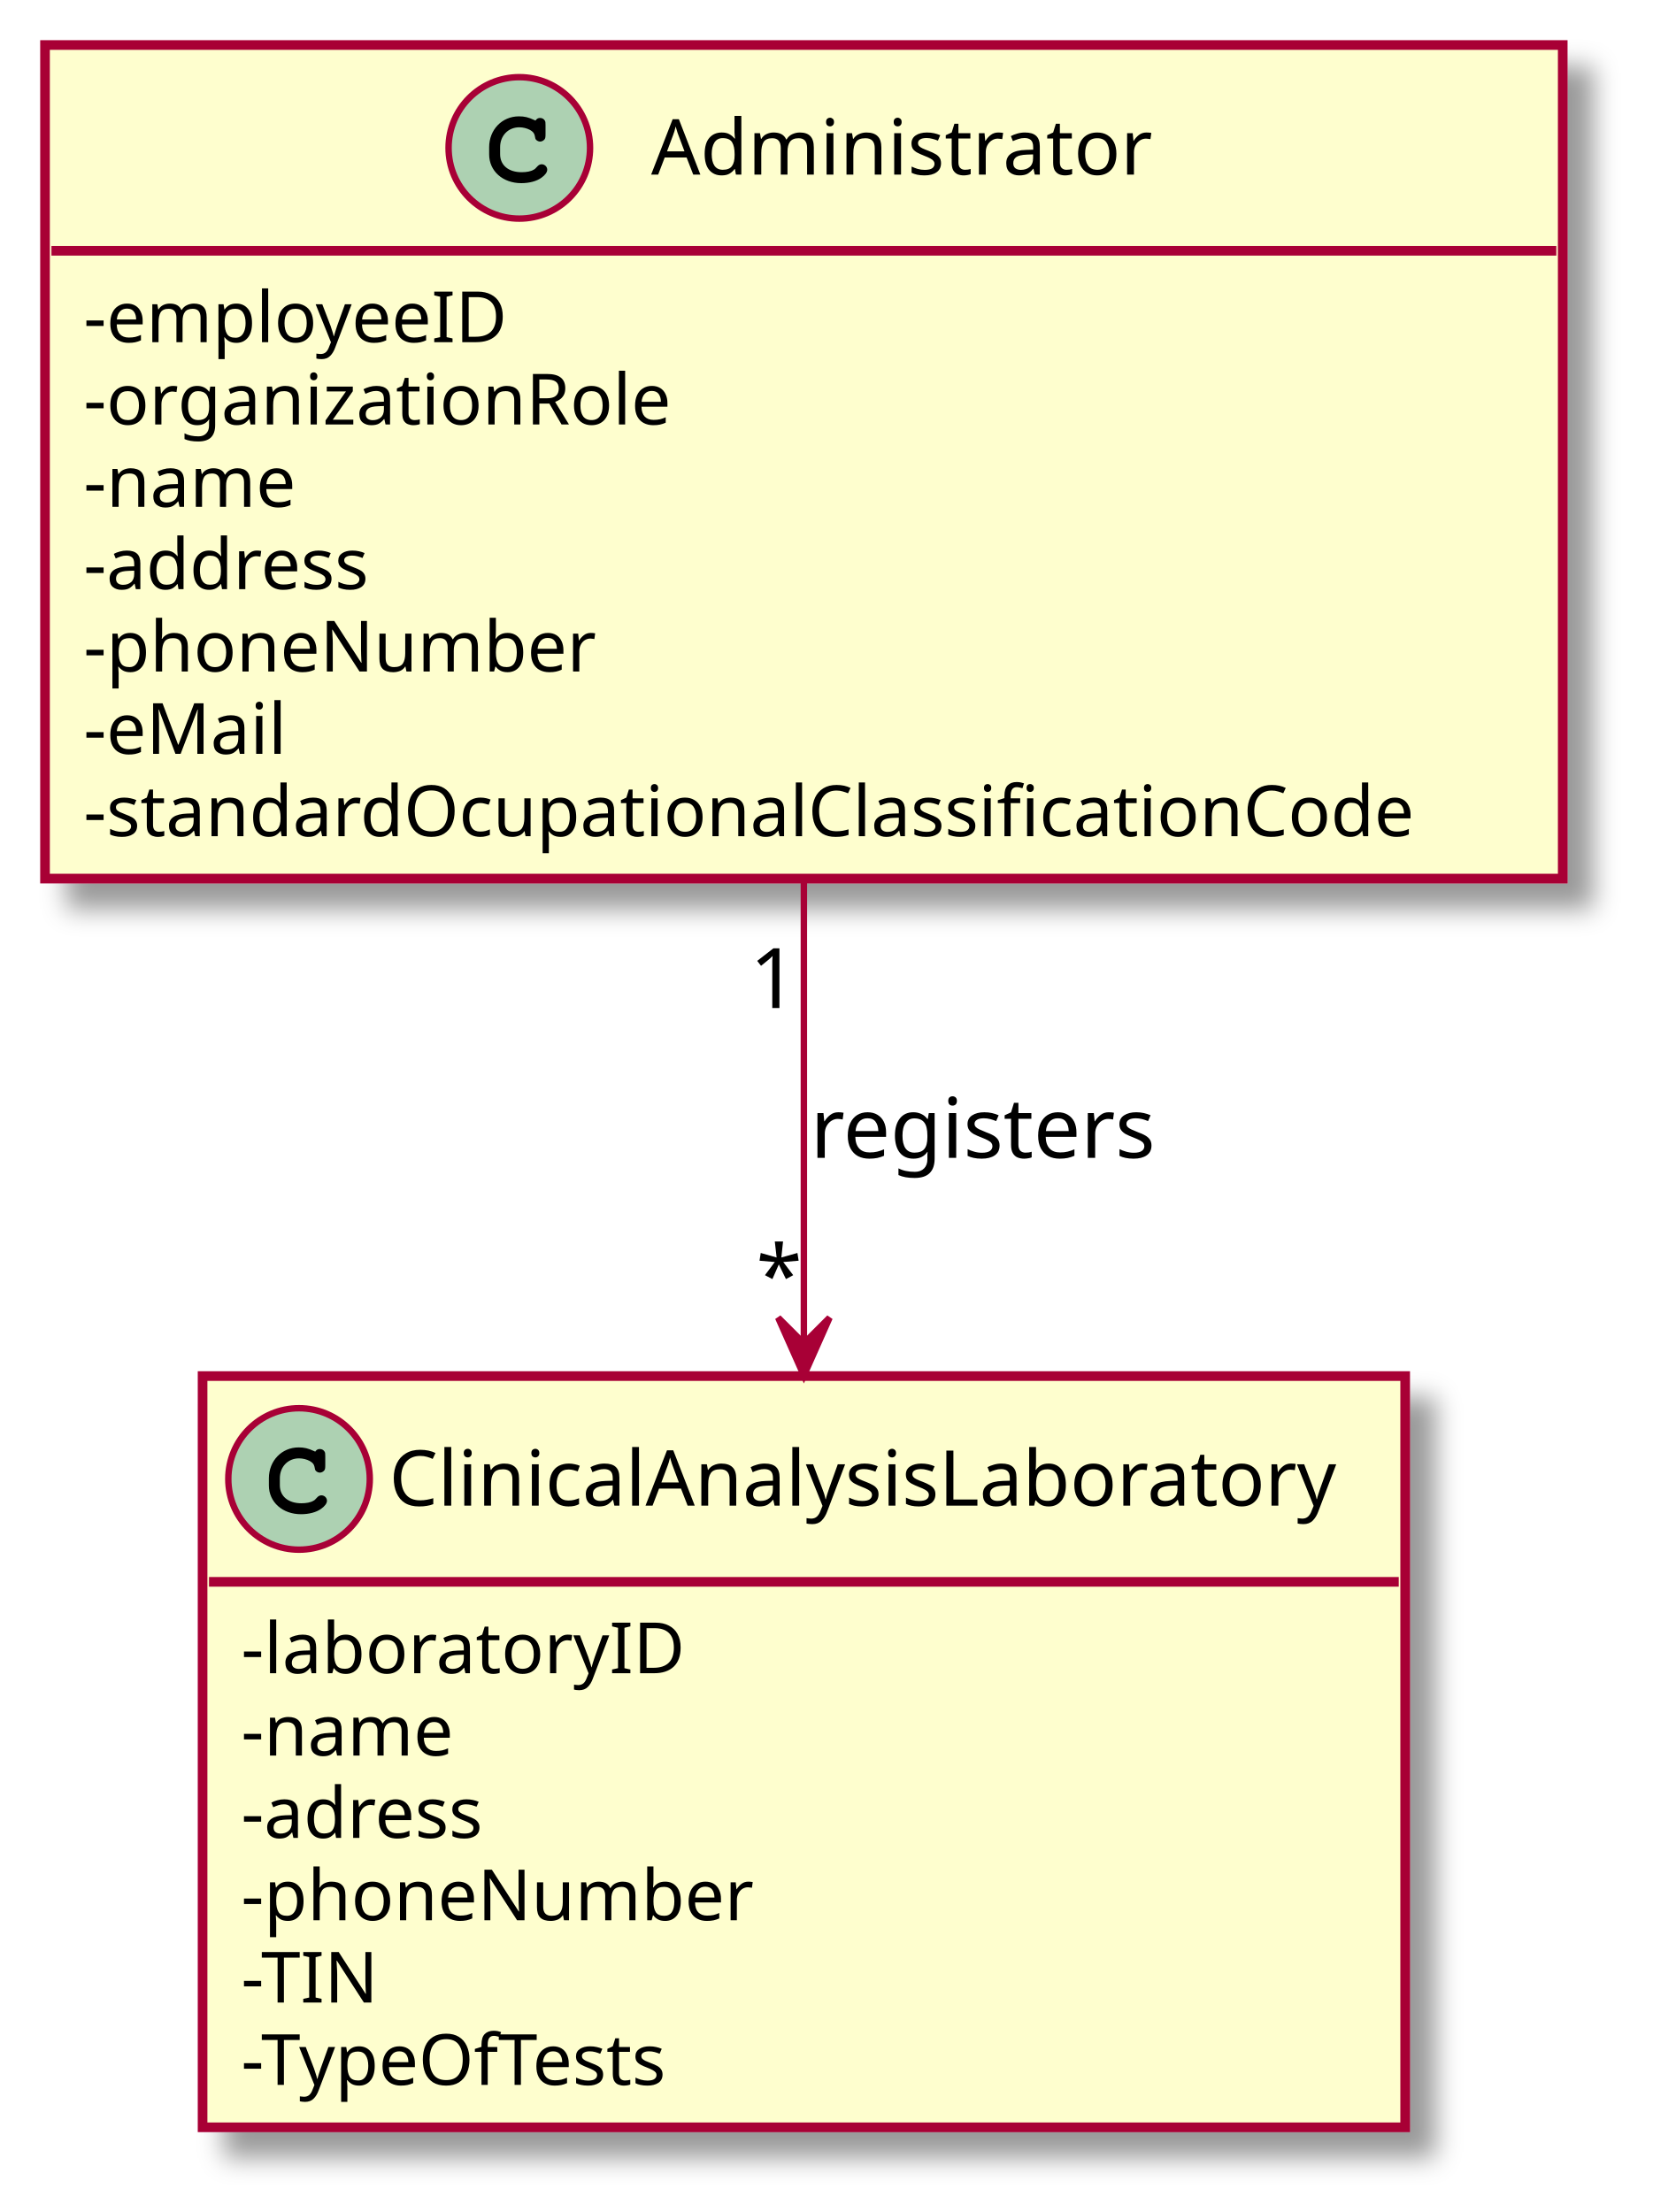
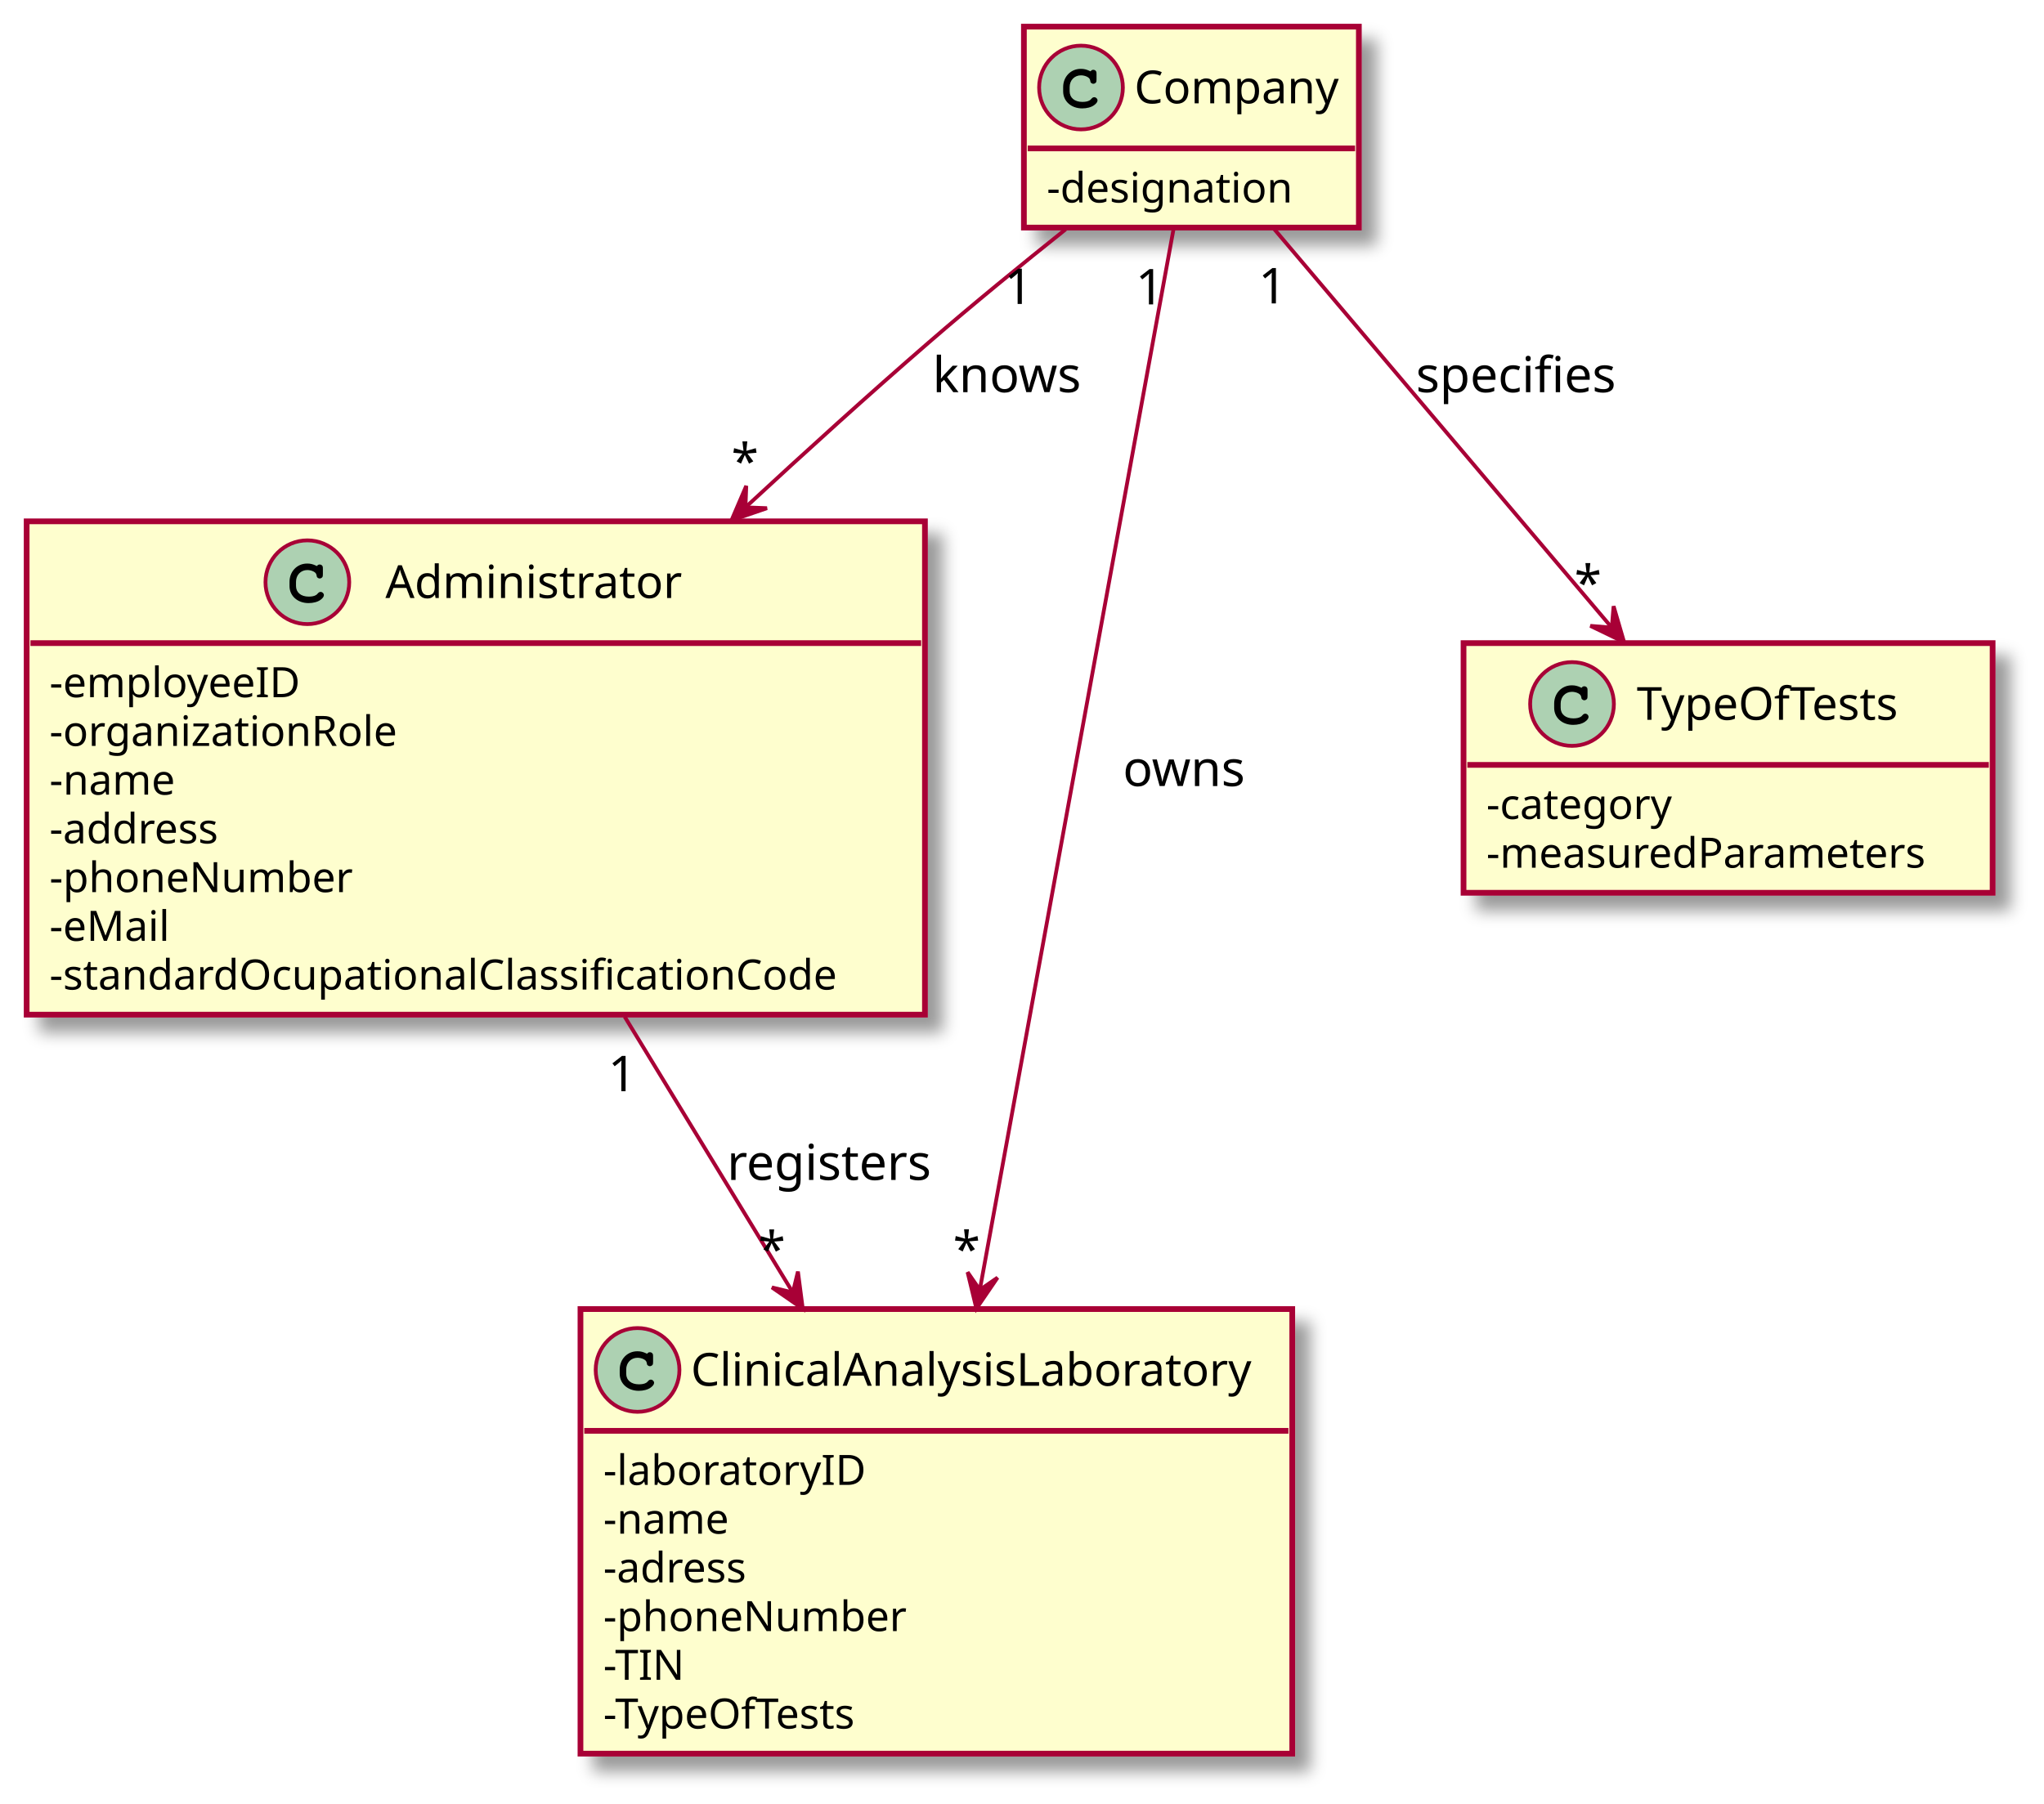
- <svg xmlns="http://www.w3.org/2000/svg" contentScriptType="application/ecmascript" contentStyleType="text/css" height="344px" preserveAspectRatio="none" style="width:257px;height:344px;" version="1.1" viewBox="0 0 257 344" width="257px" zoomAndPan="magnify">
+ <svg xmlns="http://www.w3.org/2000/svg" contentScriptType="application/ecmascript" contentStyleType="text/css" height="474px" preserveAspectRatio="none" style="width:537px;height:474px;background:#FFFFFF;" version="1.1" viewBox="0 0 537 474" width="537px" zoomAndPan="magnify">
  <defs>
-     <filter height="300%" id="fcl22dfyri1zb" width="300%" x="-1" y="-1">
+     <filter height="300%" id="f1b8317bwn0g03" width="300%" x="-1" y="-1">
      <feGaussianBlur result="blurOut" stdDeviation="2.0" />
      <feColorMatrix in="blurOut" result="blurOut2" type="matrix" values="0 0 0 0 0 0 0 0 0 0 0 0 0 0 0 0 0 0 .4 0" />
      <feOffset dx="4.0" dy="4.0" in="blurOut2" result="blurOut3" />
      <feBlend in="SourceGraphic" in2="blurOut3" mode="normal" />
    </filter>
  </defs>
  <g>
-     <rect codeLine="5" fill="#FEFECE" filter="url(#fcl22dfyri1zb)" height="129.633" id="Administrator" style="stroke:#A80036;stroke-width:1.5;" width="236" x="7" y="7" />
-     <ellipse cx="80.75" cy="23" fill="#ADD1B2" rx="11" ry="11" style="stroke:#A80036;stroke-width:1.0;" />
-     <path d="M83.094,18.672 C82.156,18.234 81.562,18.094 80.688,18.094 C78.062,18.094 76.062,20.172 76.062,22.891 L76.062,24.016 C76.062,26.594 78.172,28.484 81.062,28.484 C82.281,28.484 83.438,28.188 84.188,27.641 C84.766,27.234 85.094,26.781 85.094,26.391 C85.094,25.938 84.703,25.547 84.234,25.547 C84.016,25.547 83.812,25.625 83.625,25.812 C83.172,26.297 83.172,26.297 82.984,26.391 C82.562,26.656 81.875,26.781 81.109,26.781 C79.062,26.781 77.766,25.688 77.766,23.984 L77.766,22.891 C77.766,21.109 79.016,19.797 80.75,19.797 C81.328,19.797 81.938,19.953 82.406,20.203 C82.891,20.484 83.062,20.703 83.156,21.109 C83.219,21.516 83.25,21.641 83.391,21.766 C83.531,21.906 83.766,22.016 83.984,22.016 C84.25,22.016 84.516,21.875 84.688,21.656 C84.797,21.5 84.828,21.312 84.828,20.891 L84.828,19.469 C84.828,19.031 84.812,18.906 84.719,18.75 C84.562,18.484 84.281,18.344 83.984,18.344 C83.688,18.344 83.484,18.438 83.266,18.75 L83.094,18.672 Z " fill="#000000" />
-     <text fill="#000000" font-family="sans-serif" font-size="12" lengthAdjust="spacing" textLength="80" x="101.25" y="27.154">Administrator</text>
-     <line style="stroke:#A80036;stroke-width:1.5;" x1="8" x2="242" y1="39" y2="39" />
-     <text fill="#000000" font-family="sans-serif" font-size="11" lengthAdjust="spacing" textLength="75" x="13" y="53.21">-employeeID</text>
-     <text fill="#000000" font-family="sans-serif" font-size="11" lengthAdjust="spacing" textLength="99" x="13" y="66.015">-organizationRole</text>
-     <text fill="#000000" font-family="sans-serif" font-size="11" lengthAdjust="spacing" textLength="37" x="13" y="78.82">-name</text>
-     <text fill="#000000" font-family="sans-serif" font-size="11" lengthAdjust="spacing" textLength="49" x="13" y="91.624">-address</text>
-     <text fill="#000000" font-family="sans-serif" font-size="11" lengthAdjust="spacing" textLength="85" x="13" y="104.429">-phoneNumber</text>
-     <text fill="#000000" font-family="sans-serif" font-size="11" lengthAdjust="spacing" textLength="34" x="13" y="117.234">-eMail</text>
-     <text fill="#000000" font-family="sans-serif" font-size="11" lengthAdjust="spacing" textLength="224" x="13" y="130.039">-standardOcupationalClassificationCode</text>
-     <rect codeLine="15" fill="#FEFECE" filter="url(#fcl22dfyri1zb)" height="116.828" id="ClinicalAnalysisLaboratory" style="stroke:#A80036;stroke-width:1.5;" width="187" x="31.5" y="214" />
-     <ellipse cx="46.5" cy="230" fill="#ADD1B2" rx="11" ry="11" style="stroke:#A80036;stroke-width:1.0;" />
-     <path d="M48.844,225.672 C47.906,225.234 47.312,225.094 46.438,225.094 C43.812,225.094 41.812,227.172 41.812,229.891 L41.812,231.016 C41.812,233.594 43.922,235.484 46.812,235.484 C48.031,235.484 49.188,235.188 49.938,234.641 C50.516,234.234 50.844,233.781 50.844,233.391 C50.844,232.938 50.453,232.547 49.984,232.547 C49.766,232.547 49.562,232.625 49.375,232.812 C48.922,233.297 48.922,233.297 48.734,233.391 C48.312,233.656 47.625,233.781 46.859,233.781 C44.812,233.781 43.516,232.688 43.516,230.984 L43.516,229.891 C43.516,228.109 44.766,226.797 46.5,226.797 C47.078,226.797 47.688,226.953 48.156,227.203 C48.641,227.484 48.812,227.703 48.906,228.109 C48.969,228.516 49,228.641 49.141,228.766 C49.281,228.906 49.516,229.016 49.734,229.016 C50,229.016 50.266,228.875 50.438,228.656 C50.547,228.5 50.578,228.312 50.578,227.891 L50.578,226.469 C50.578,226.031 50.562,225.906 50.469,225.75 C50.312,225.484 50.031,225.344 49.734,225.344 C49.438,225.344 49.234,225.438 49.016,225.75 L48.844,225.672 Z " fill="#000000" />
-     <text fill="#000000" font-family="sans-serif" font-size="12" lengthAdjust="spacing" textLength="155" x="60.5" y="234.154">ClinicalAnalysisLaboratory</text>
-     <line style="stroke:#A80036;stroke-width:1.5;" x1="32.5" x2="217.5" y1="246" y2="246" />
-     <text fill="#000000" font-family="sans-serif" font-size="11" lengthAdjust="spacing" textLength="73" x="37.5" y="260.21">-laboratoryID</text>
-     <text fill="#000000" font-family="sans-serif" font-size="11" lengthAdjust="spacing" textLength="37" x="37.5" y="273.015">-name</text>
-     <text fill="#000000" font-family="sans-serif" font-size="11" lengthAdjust="spacing" textLength="42" x="37.5" y="285.82">-adress</text>
-     <text fill="#000000" font-family="sans-serif" font-size="11" lengthAdjust="spacing" textLength="85" x="37.5" y="298.625">-phoneNumber</text>
-     <text fill="#000000" font-family="sans-serif" font-size="11" lengthAdjust="spacing" textLength="22" x="37.5" y="311.429">-TIN</text>
-     <text fill="#000000" font-family="sans-serif" font-size="11" lengthAdjust="spacing" textLength="77" x="37.5" y="324.234">-TypeOfTests</text>
-     <path codeLine="25" d="M125,137.173 C125,160.13 125,185.96 125,208.792 " fill="none" id="Administrator-to-ClinicalAnalysisLaboratory" style="stroke:#A80036;stroke-width:1.0;" />
-     <polygon fill="#A80036" points="125,213.918,129,204.918,125,208.918,121,204.918,125,213.918" style="stroke:#A80036;stroke-width:1.0;" />
-     <text fill="#000000" font-family="sans-serif" font-size="13" lengthAdjust="spacing" textLength="56" x="126" y="180.067">registers</text>
-     <text fill="#000000" font-family="sans-serif" font-size="13" lengthAdjust="spacing" textLength="8" x="116.588" y="156.76">1</text>
-     <text fill="#000000" font-family="sans-serif" font-size="13" lengthAdjust="spacing" textLength="7" x="117.573" y="202.95">*</text>
+     <rect codeLine="5" fill="#FEFECE" filter="url(#f1b8317bwn0g03)" height="129.633" id="Administrator" style="stroke:#A80036;stroke-width:1.5;" width="236" x="7" y="137" />
+     <ellipse cx="80.75" cy="153" fill="#ADD1B2" rx="11" ry="11" style="stroke:#A80036;stroke-width:1.0;" />
+     <path d="M83.094,148.672 C82.156,148.234 81.562,148.094 80.688,148.094 C78.062,148.094 76.062,150.172 76.062,152.891 L76.062,154.016 C76.062,156.594 78.172,158.484 81.062,158.484 C82.281,158.484 83.438,158.188 84.188,157.641 C84.766,157.234 85.094,156.781 85.094,156.391 C85.094,155.938 84.703,155.547 84.234,155.547 C84.016,155.547 83.812,155.625 83.625,155.812 C83.172,156.297 83.172,156.297 82.984,156.391 C82.562,156.656 81.875,156.781 81.109,156.781 C79.062,156.781 77.766,155.688 77.766,153.984 L77.766,152.891 C77.766,151.109 79.016,149.797 80.75,149.797 C81.328,149.797 81.938,149.953 82.406,150.203 C82.891,150.484 83.062,150.703 83.156,151.109 C83.219,151.516 83.25,151.641 83.391,151.766 C83.531,151.906 83.766,152.016 83.984,152.016 C84.25,152.016 84.516,151.875 84.688,151.656 C84.797,151.5 84.828,151.312 84.828,150.891 L84.828,149.469 C84.828,149.031 84.812,148.906 84.719,148.75 C84.562,148.484 84.281,148.344 83.984,148.344 C83.688,148.344 83.484,148.438 83.266,148.75 L83.094,148.672 Z " fill="#000000" />
+     <text fill="#000000" font-family="sans-serif" font-size="12" lengthAdjust="spacing" textLength="80" x="101.25" y="157.154">Administrator</text>
+     <line style="stroke:#A80036;stroke-width:1.5;" x1="8" x2="242" y1="169" y2="169" />
+     <text fill="#000000" font-family="sans-serif" font-size="11" lengthAdjust="spacing" textLength="75" x="13" y="183.21">-employeeID</text>
+     <text fill="#000000" font-family="sans-serif" font-size="11" lengthAdjust="spacing" textLength="99" x="13" y="196.015">-organizationRole</text>
+     <text fill="#000000" font-family="sans-serif" font-size="11" lengthAdjust="spacing" textLength="37" x="13" y="208.82">-name</text>
+     <text fill="#000000" font-family="sans-serif" font-size="11" lengthAdjust="spacing" textLength="49" x="13" y="221.625">-address</text>
+     <text fill="#000000" font-family="sans-serif" font-size="11" lengthAdjust="spacing" textLength="85" x="13" y="234.429">-phoneNumber</text>
+     <text fill="#000000" font-family="sans-serif" font-size="11" lengthAdjust="spacing" textLength="34" x="13" y="247.234">-eMail</text>
+     <text fill="#000000" font-family="sans-serif" font-size="11" lengthAdjust="spacing" textLength="224" x="13" y="260.039">-standardOcupationalClassificationCode</text>
+     <rect codeLine="15" fill="#FEFECE" filter="url(#f1b8317bwn0g03)" height="116.828" id="ClinicalAnalysisLaboratory" style="stroke:#A80036;stroke-width:1.5;" width="187" x="152.5" y="344" />
+     <ellipse cx="167.5" cy="360" fill="#ADD1B2" rx="11" ry="11" style="stroke:#A80036;stroke-width:1.0;" />
+     <path d="M169.844,355.672 C168.906,355.234 168.312,355.094 167.438,355.094 C164.812,355.094 162.812,357.172 162.812,359.891 L162.812,361.016 C162.812,363.594 164.922,365.484 167.812,365.484 C169.031,365.484 170.188,365.188 170.938,364.641 C171.516,364.234 171.844,363.781 171.844,363.391 C171.844,362.938 171.453,362.547 170.984,362.547 C170.766,362.547 170.562,362.625 170.375,362.812 C169.922,363.297 169.922,363.297 169.734,363.391 C169.312,363.656 168.625,363.781 167.859,363.781 C165.812,363.781 164.516,362.688 164.516,360.984 L164.516,359.891 C164.516,358.109 165.766,356.797 167.5,356.797 C168.078,356.797 168.688,356.953 169.156,357.203 C169.641,357.484 169.812,357.703 169.906,358.109 C169.969,358.516 170,358.641 170.141,358.766 C170.281,358.906 170.516,359.016 170.734,359.016 C171,359.016 171.266,358.875 171.438,358.656 C171.547,358.5 171.578,358.312 171.578,357.891 L171.578,356.469 C171.578,356.031 171.562,355.906 171.469,355.75 C171.312,355.484 171.031,355.344 170.734,355.344 C170.438,355.344 170.234,355.438 170.016,355.75 L169.844,355.672 Z " fill="#000000" />
+     <text fill="#000000" font-family="sans-serif" font-size="12" lengthAdjust="spacing" textLength="155" x="181.5" y="364.154">ClinicalAnalysisLaboratory</text>
+     <line style="stroke:#A80036;stroke-width:1.5;" x1="153.5" x2="338.5" y1="376" y2="376" />
+     <text fill="#000000" font-family="sans-serif" font-size="11" lengthAdjust="spacing" textLength="73" x="158.5" y="390.21">-laboratoryID</text>
+     <text fill="#000000" font-family="sans-serif" font-size="11" lengthAdjust="spacing" textLength="37" x="158.5" y="403.015">-name</text>
+     <text fill="#000000" font-family="sans-serif" font-size="11" lengthAdjust="spacing" textLength="42" x="158.5" y="415.82">-adress</text>
+     <text fill="#000000" font-family="sans-serif" font-size="11" lengthAdjust="spacing" textLength="85" x="158.5" y="428.625">-phoneNumber</text>
+     <text fill="#000000" font-family="sans-serif" font-size="11" lengthAdjust="spacing" textLength="22" x="158.5" y="441.429">-TIN</text>
+     <text fill="#000000" font-family="sans-serif" font-size="11" lengthAdjust="spacing" textLength="77" x="158.5" y="454.234">-TypeOfTests</text>
+     <rect codeLine="24" fill="#FEFECE" filter="url(#f1b8317bwn0g03)" height="52.805" id="Company" style="stroke:#A80036;stroke-width:1.5;" width="88" x="269" y="7" />
+     <ellipse cx="284" cy="23" fill="#ADD1B2" rx="11" ry="11" style="stroke:#A80036;stroke-width:1.0;" />
+     <path d="M286.344,18.672 C285.406,18.234 284.812,18.094 283.938,18.094 C281.312,18.094 279.312,20.172 279.312,22.891 L279.312,24.016 C279.312,26.594 281.422,28.484 284.312,28.484 C285.531,28.484 286.688,28.188 287.438,27.641 C288.016,27.234 288.344,26.781 288.344,26.391 C288.344,25.938 287.953,25.547 287.484,25.547 C287.266,25.547 287.062,25.625 286.875,25.812 C286.422,26.297 286.422,26.297 286.234,26.391 C285.812,26.656 285.125,26.781 284.359,26.781 C282.312,26.781 281.016,25.688 281.016,23.984 L281.016,22.891 C281.016,21.109 282.266,19.797 284,19.797 C284.578,19.797 285.188,19.953 285.656,20.203 C286.141,20.484 286.312,20.703 286.406,21.109 C286.469,21.516 286.5,21.641 286.641,21.766 C286.781,21.906 287.016,22.016 287.234,22.016 C287.5,22.016 287.766,21.875 287.938,21.656 C288.047,21.5 288.078,21.312 288.078,20.891 L288.078,19.469 C288.078,19.031 288.062,18.906 287.969,18.75 C287.812,18.484 287.531,18.344 287.234,18.344 C286.938,18.344 286.734,18.438 286.516,18.75 L286.344,18.672 Z " fill="#000000" />
+     <text fill="#000000" font-family="sans-serif" font-size="12" lengthAdjust="spacing" textLength="56" x="298" y="27.154">Company</text>
+     <line style="stroke:#A80036;stroke-width:1.5;" x1="270" x2="356" y1="39" y2="39" />
+     <text fill="#000000" font-family="sans-serif" font-size="11" lengthAdjust="spacing" textLength="70" x="275" y="53.21">-designation</text>
+     <rect codeLine="28" fill="#FEFECE" filter="url(#f1b8317bwn0g03)" height="65.609" id="TypeOfTests" style="stroke:#A80036;stroke-width:1.5;" width="139" x="384.5" y="169" />
+     <ellipse cx="413" cy="185" fill="#ADD1B2" rx="11" ry="11" style="stroke:#A80036;stroke-width:1.0;" />
+     <path d="M415.344,180.672 C414.406,180.234 413.812,180.094 412.938,180.094 C410.312,180.094 408.312,182.172 408.312,184.891 L408.312,186.016 C408.312,188.594 410.422,190.484 413.312,190.484 C414.531,190.484 415.688,190.188 416.438,189.641 C417.016,189.234 417.344,188.781 417.344,188.391 C417.344,187.938 416.953,187.547 416.484,187.547 C416.266,187.547 416.062,187.625 415.875,187.812 C415.422,188.297 415.422,188.297 415.234,188.391 C414.812,188.656 414.125,188.781 413.359,188.781 C411.312,188.781 410.016,187.688 410.016,185.984 L410.016,184.891 C410.016,183.109 411.266,181.797 413,181.797 C413.578,181.797 414.188,181.953 414.656,182.203 C415.141,182.484 415.312,182.703 415.406,183.109 C415.469,183.516 415.5,183.641 415.641,183.766 C415.781,183.906 416.016,184.016 416.234,184.016 C416.5,184.016 416.766,183.875 416.938,183.656 C417.047,183.5 417.078,183.312 417.078,182.891 L417.078,181.469 C417.078,181.031 417.062,180.906 416.969,180.75 C416.812,180.484 416.531,180.344 416.234,180.344 C415.938,180.344 415.734,180.438 415.516,180.75 L415.344,180.672 Z " fill="#000000" />
+     <text fill="#000000" font-family="sans-serif" font-size="12" lengthAdjust="spacing" textLength="77" x="430" y="189.154">TypeOfTests</text>
+     <line style="stroke:#A80036;stroke-width:1.5;" x1="385.5" x2="522.5" y1="201" y2="201" />
+     <text fill="#000000" font-family="sans-serif" font-size="11" lengthAdjust="spacing" textLength="54" x="390.5" y="215.21">-category</text>
+     <text fill="#000000" font-family="sans-serif" font-size="11" lengthAdjust="spacing" textLength="127" x="390.5" y="228.015">-measuredParameters</text>
+     <path codeLine="34" d="M164.118,267.173 C178.23,290.323 194.122,316.394 208.125,339.367 " fill="none" id="Administrator-to-ClinicalAnalysisLaboratory" style="stroke:#A80036;stroke-width:1.0;" />
+     <polygon fill="#A80036" points="210.9,343.918,209.632,334.151,208.298,339.648,202.801,338.314,210.9,343.918" style="stroke:#A80036;stroke-width:1.0;" />
+     <text fill="#000000" font-family="sans-serif" font-size="13" lengthAdjust="spacing" textLength="56" x="191" y="310.067">registers</text>
+     <text fill="#000000" font-family="sans-serif" font-size="13" lengthAdjust="spacing" textLength="8" x="159.739" y="286.76">1</text>
+     <text fill="#000000" font-family="sans-serif" font-size="13" lengthAdjust="spacing" textLength="7" x="199.196" y="332.95">*</text>
+     <path codeLine="35" d="M279.954,60.273 C268.427,69.475 255.502,80.033 244,90 C228.253,103.645 211.703,118.64 196.119,133.075 " fill="none" id="Company-to-Administrator" style="stroke:#A80036;stroke-width:1.0;" />
+     <polygon fill="#A80036" points="192.179,136.732,201.497,133.542,195.844,133.331,196.056,127.678,192.179,136.732" style="stroke:#A80036;stroke-width:1.0;" />
+     <text fill="#000000" font-family="sans-serif" font-size="13" lengthAdjust="spacing" textLength="41" x="245" y="103.067">knows</text>
+     <text fill="#000000" font-family="sans-serif" font-size="13" lengthAdjust="spacing" textLength="8" x="263.85" y="79.873">1</text>
+     <text fill="#000000" font-family="sans-serif" font-size="13" lengthAdjust="spacing" textLength="7" x="192.144" y="125.867">*</text>
+     <path codeLine="36" d="M308.342,60.015 C297.917,117.118 272.45,256.615 257.49,338.563 " fill="none" id="Company-to-ClinicalAnalysisLaboratory" style="stroke:#A80036;stroke-width:1.0;" />
+     <polygon fill="#A80036" points="256.52,343.876,262.072,335.741,257.419,338.957,254.203,334.304,256.52,343.876" style="stroke:#A80036;stroke-width:1.0;" />
+     <text fill="#000000" font-family="sans-serif" font-size="13" lengthAdjust="spacing" textLength="34" x="295" y="206.567">owns</text>
+     <text fill="#000000" font-family="sans-serif" font-size="13" lengthAdjust="spacing" textLength="8" x="298.34" y="79.986">1</text>
+     <text fill="#000000" font-family="sans-serif" font-size="13" lengthAdjust="spacing" textLength="7" x="250.376" y="332.903">*</text>
+     <path codeLine="37" d="M334.722,60.151 C358.38,88.087 396.411,132.996 423.157,164.578 " fill="none" id="Company-to-TypeOfTests" style="stroke:#A80036;stroke-width:1.0;" />
+     <polygon fill="#A80036" points="426.688,168.749,423.924,159.296,423.457,164.933,417.819,164.466,426.688,168.749" style="stroke:#A80036;stroke-width:1.0;" />
+     <text fill="#000000" font-family="sans-serif" font-size="13" lengthAdjust="spacing" textLength="56" x="372" y="103.067">specifies</text>
+     <text fill="#000000" font-family="sans-serif" font-size="13" lengthAdjust="spacing" textLength="8" x="330.599" y="79.724">1</text>
+     <text fill="#000000" font-family="sans-serif" font-size="13" lengthAdjust="spacing" textLength="7" x="413.622" y="157.845">*</text>
  </g>
</svg>
